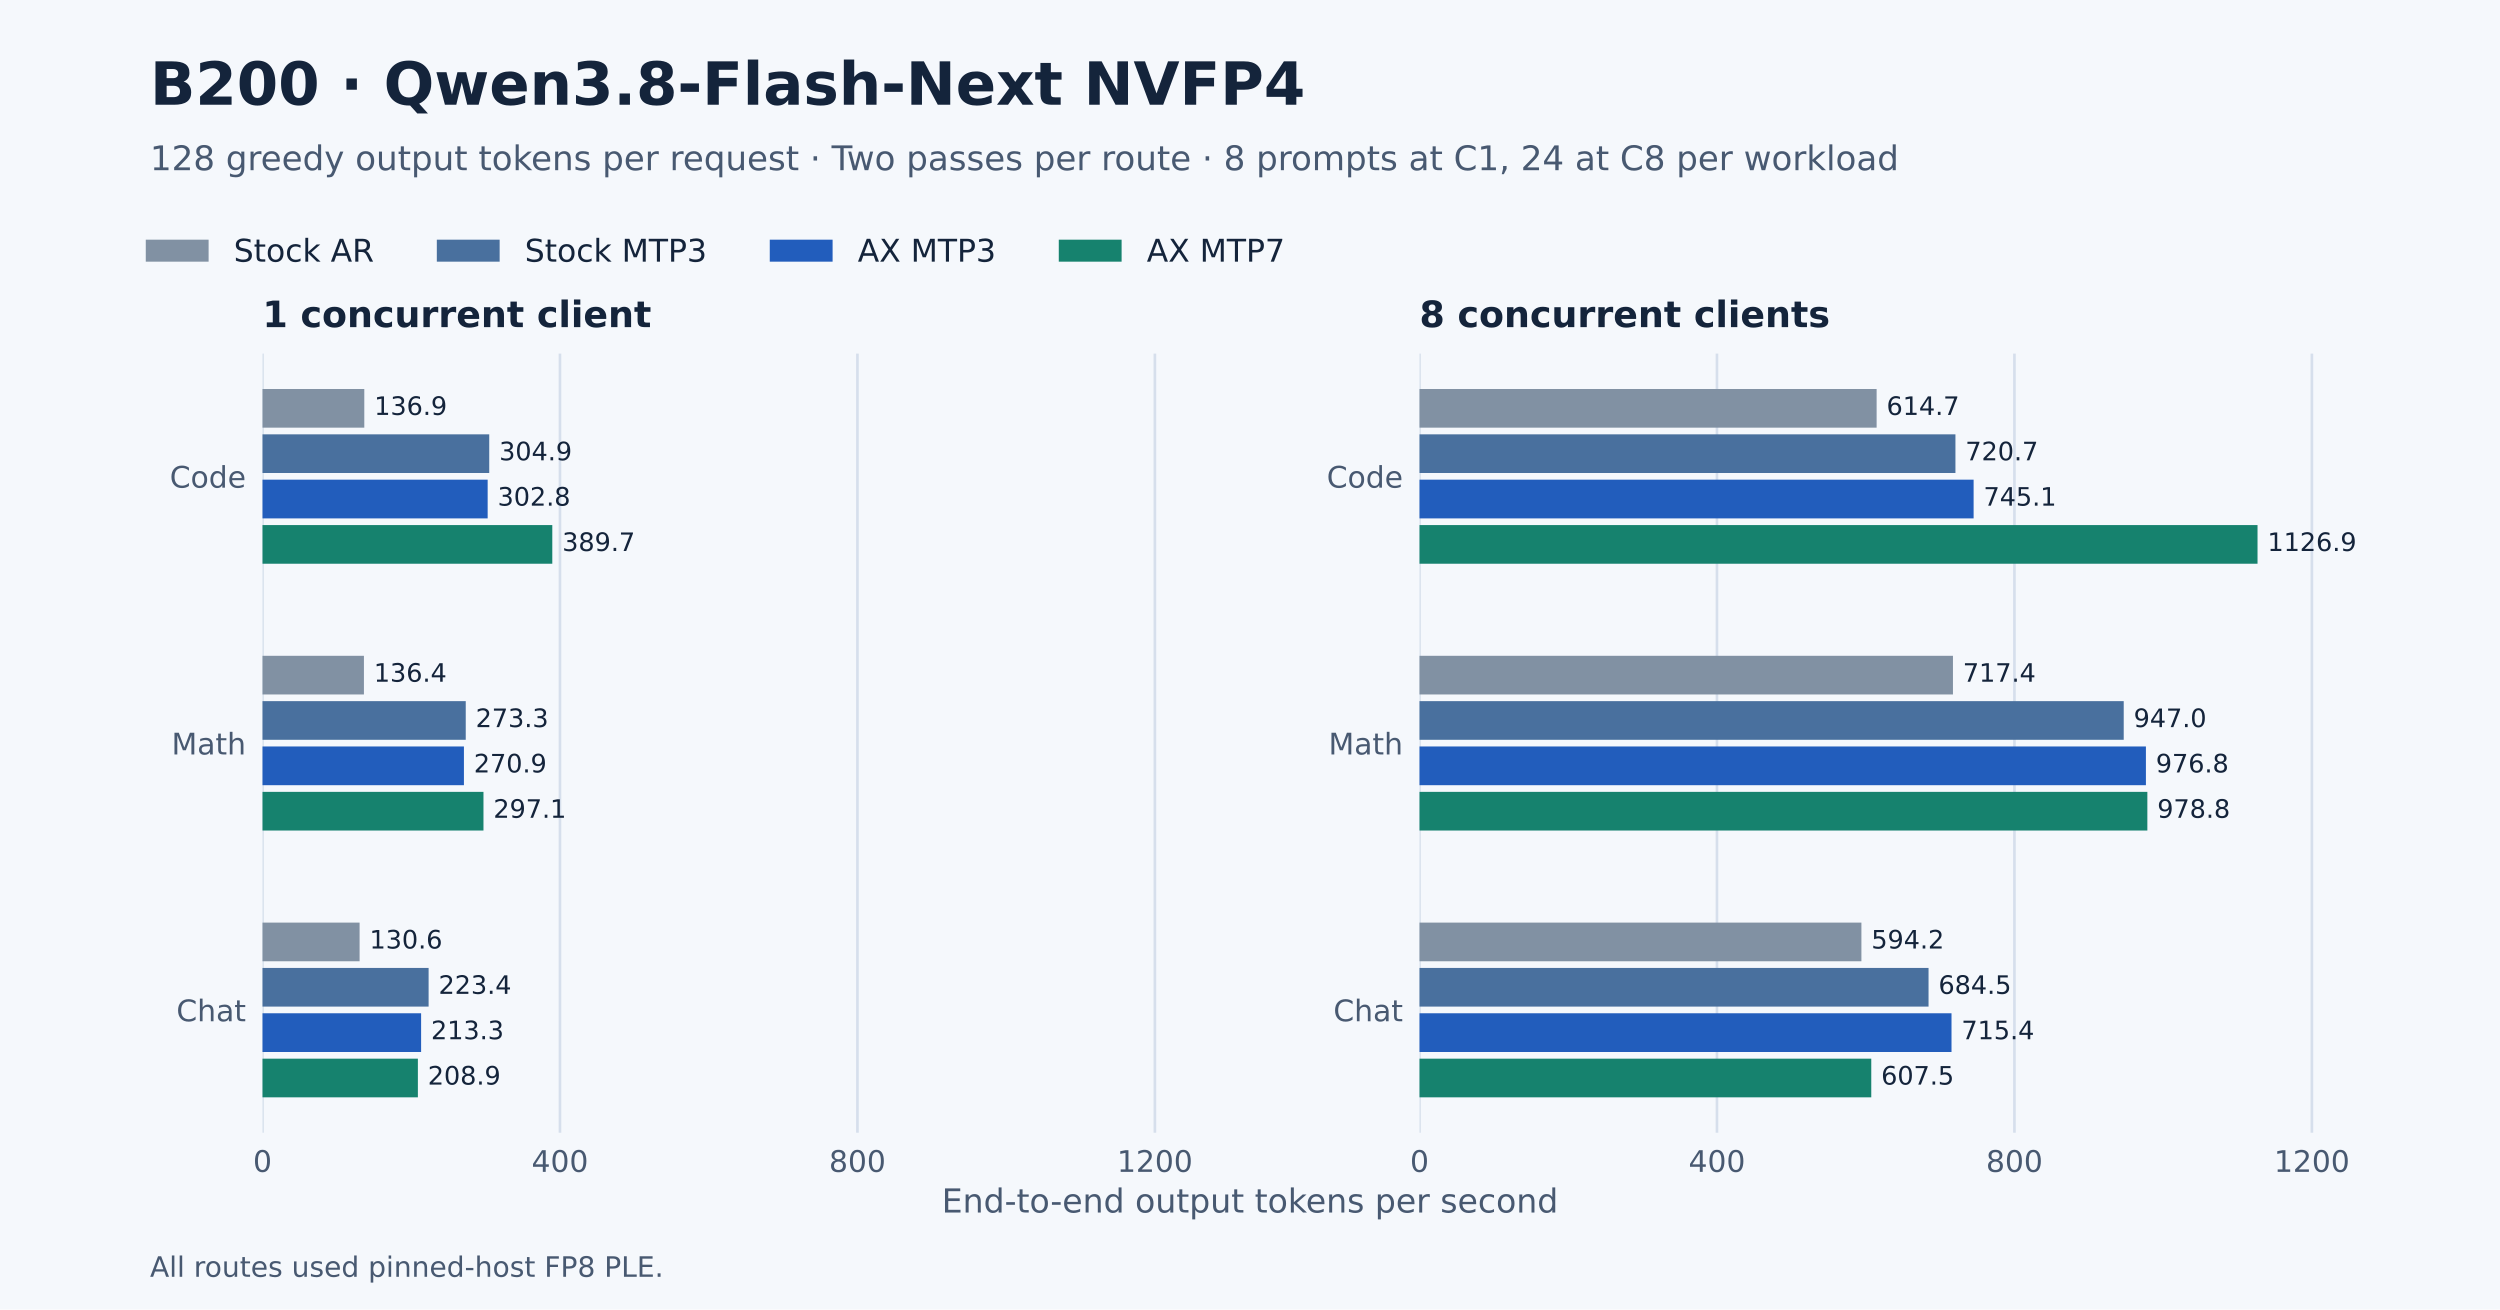
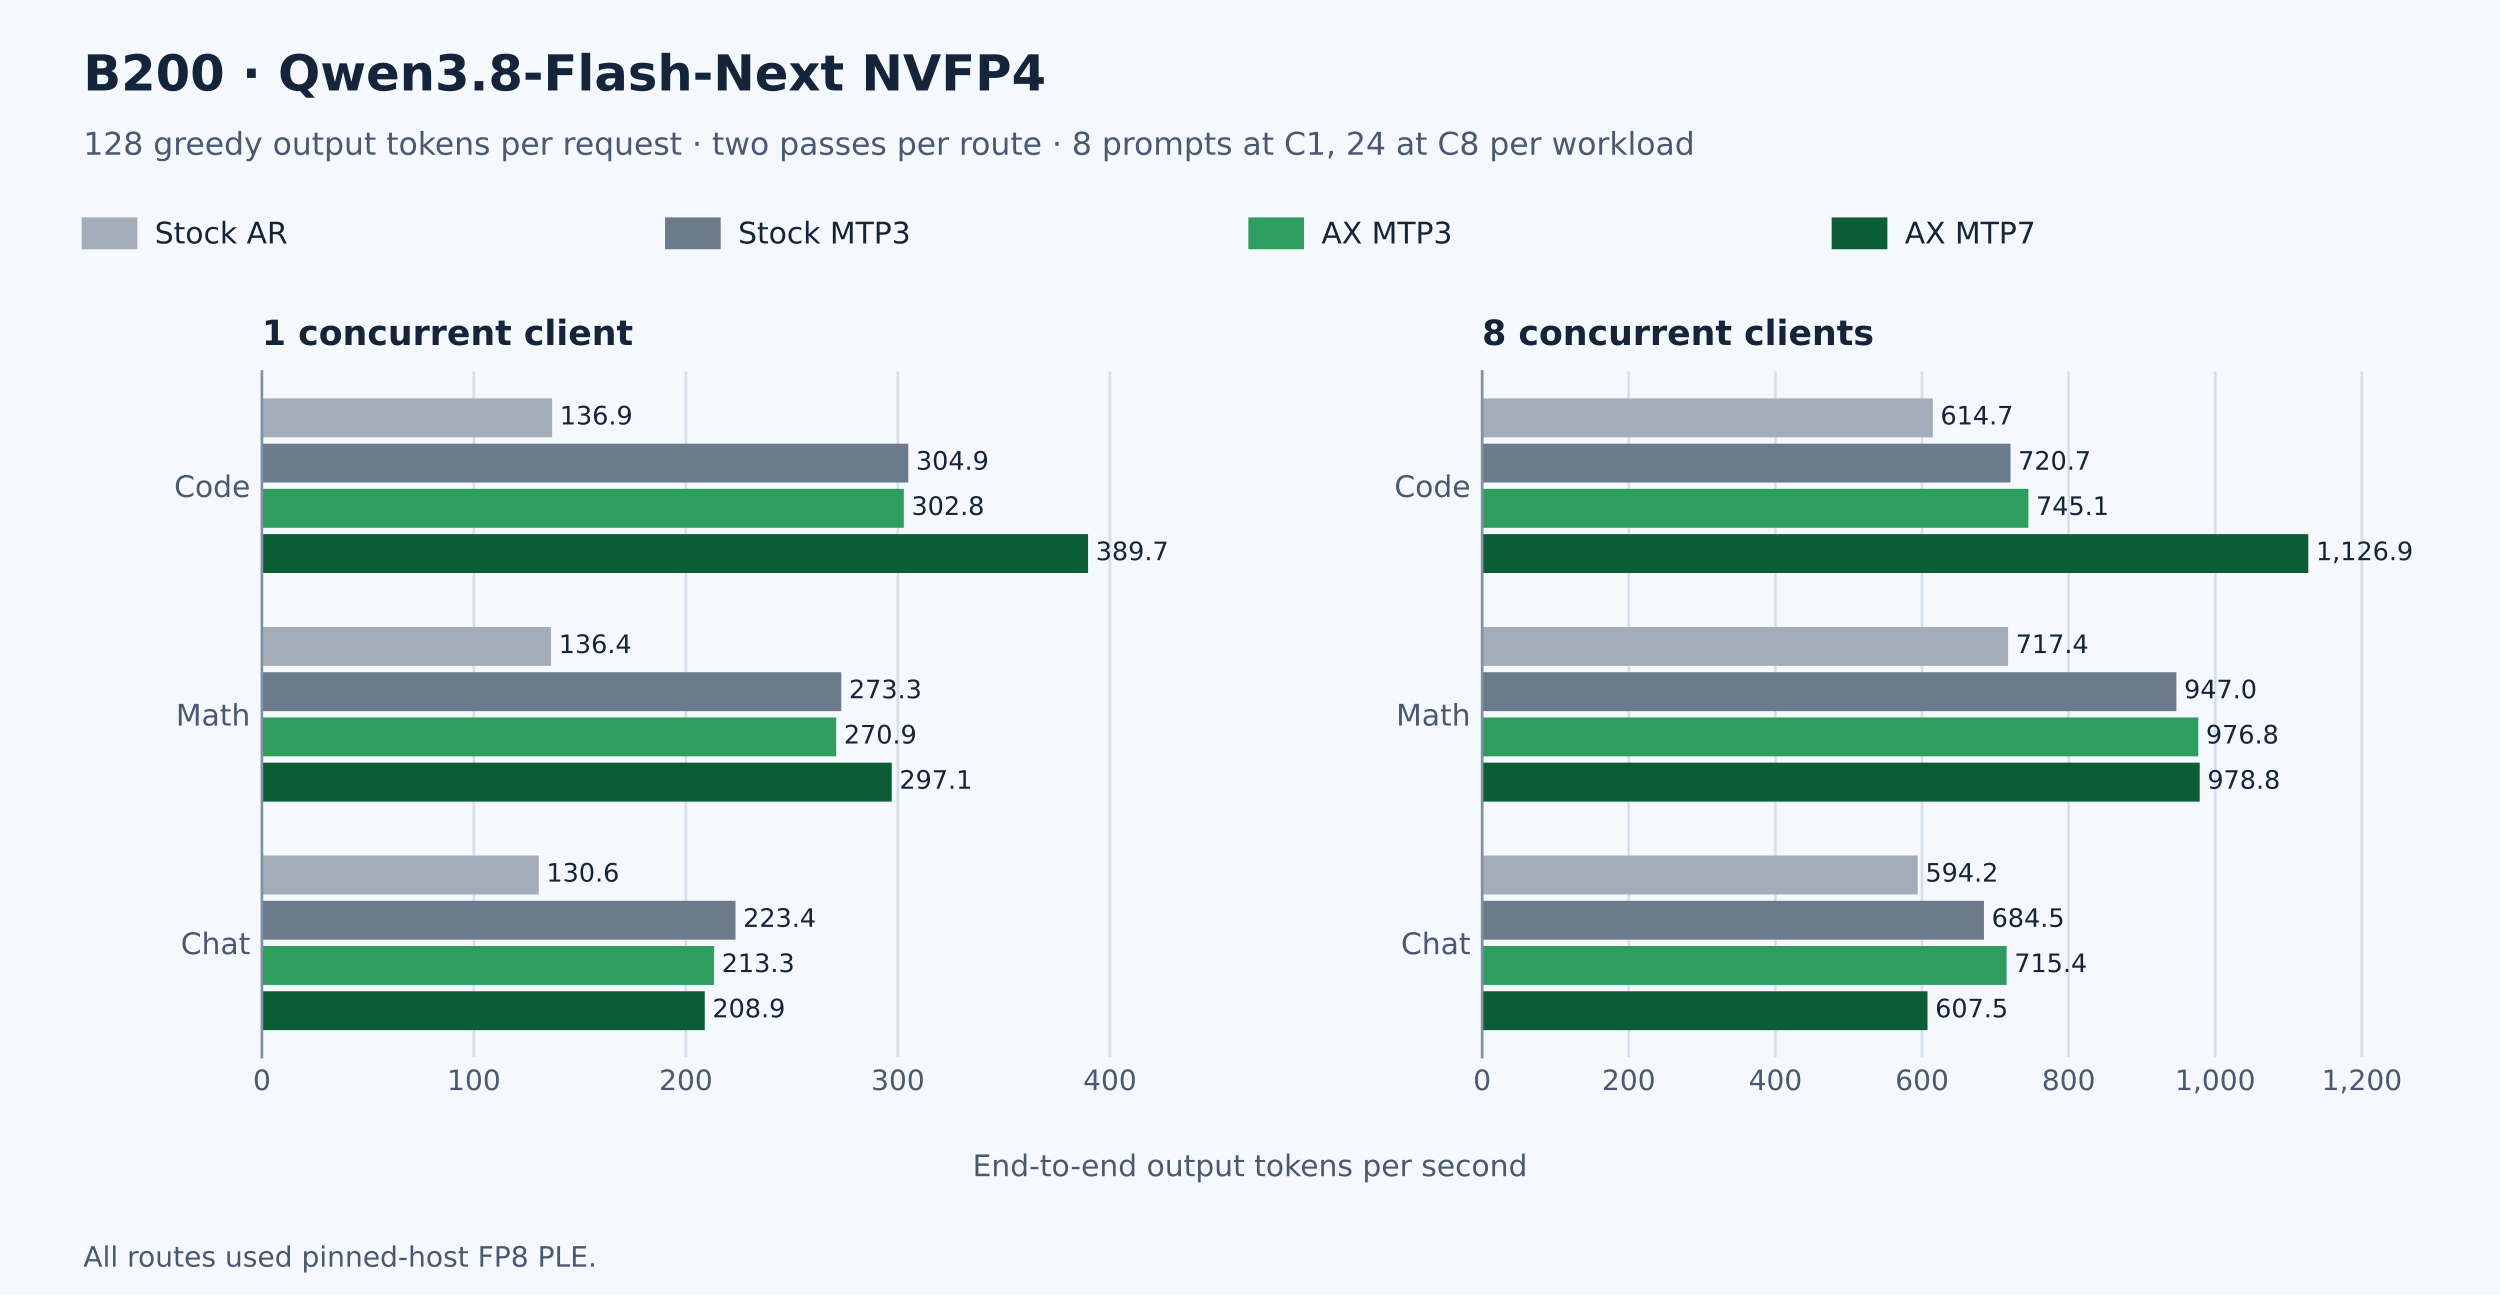
- <svg xmlns="http://www.w3.org/2000/svg" width="756pt" height="396pt" viewBox="0 0 756 396" version="1.1">
+ <svg xmlns="http://www.w3.org/2000/svg" width="756pt" height="391.68pt" viewBox="0 0 756 391.68" version="1.1">
  <defs>
    <style type="text/css">*{stroke-linejoin: round; stroke-linecap: butt}</style>
  </defs>
  <g id="figure_1">
    <g id="patch_1">
-       <path d="M 0 396 L 756 396 L 756 0 L 0 0 z " style="fill: #f5f8fc" />
+       <path d="M 0 391.68  L 756 391.68  L 756 0  L 0 0  z " style="fill: #f5f8fc" />
    </g>
    <g id="axes_1">
      <g id="patch_2">
-         <path d="M 79.38 342.54 L 375.885 342.54 L 375.885 106.92 L 79.38 106.92 z " style="fill: #f5f8fc" />
+         <path d="M 79.2 319.68  L 369 319.68  L 369 112.32  L 79.2 112.32  z " style="fill: #f5f8fc" />
      </g>
      <g id="matplotlib.axis_1">
        <g id="xtick_1">
          <g id="line2d_1">
-             <path d="M 79.38 342.54 L 79.38 106.92 " clip-path="url(#pd6cbfb98ed)" style="fill: none; stroke: #d6dfec; stroke-width: 0.8; stroke-linecap: square" />
+             <path d="M 79.2 319.68  L 79.2 112.32  " clip-path="url(#pade0952672)" style="fill: none; stroke: #d6dfec; stroke-width: 0.8; stroke-linecap: square" />
          </g>
          <g id="line2d_2" />
          <g id="text_1">
-             <text style="font-size: 9px; font-family: 'DejaVu Sans'; text-anchor: middle; fill: #485971" x="79.38" y="354.378" transform="rotate(-0 79.38 354.3779)">0</text>
+             <text style="font-size: 8.5px; font-family: 'DejaVu Sans', 'Helvetica Neue', Helvetica, Arial, sans-serif; text-anchor: middle; fill: #485971" x="79.2" y="329.638" transform="rotate(-0 79.2 329.638)">0</text>
          </g>
        </g>
        <g id="xtick_2">
          <g id="line2d_3">
-             <path d="M 169.333 342.54 L 169.333 106.92 " clip-path="url(#pd6cbfb98ed)" style="fill: none; stroke: #d6dfec; stroke-width: 0.8; stroke-linecap: square" />
+             <path d="M 143.308 319.68  L 143.308 112.32  " clip-path="url(#pade0952672)" style="fill: none; stroke: #d6dfec; stroke-width: 0.8; stroke-linecap: square" />
          </g>
          <g id="line2d_4" />
          <g id="text_2">
-             <text style="font-size: 9px; font-family: 'DejaVu Sans'; text-anchor: middle; fill: #485971" x="169.333" y="354.378" transform="rotate(-0 169.3326 354.3779)">400</text>
+             <text style="font-size: 8.5px; font-family: 'DejaVu Sans', 'Helvetica Neue', Helvetica, Arial, sans-serif; text-anchor: middle; fill: #485971" x="143.308" y="329.638" transform="rotate(-0 143.3077 329.638)">100</text>
          </g>
        </g>
        <g id="xtick_3">
          <g id="line2d_5">
-             <path d="M 259.285 342.54 L 259.285 106.92 " clip-path="url(#pd6cbfb98ed)" style="fill: none; stroke: #d6dfec; stroke-width: 0.8; stroke-linecap: square" />
+             <path d="M 207.415 319.68  L 207.415 112.32  " clip-path="url(#pade0952672)" style="fill: none; stroke: #d6dfec; stroke-width: 0.8; stroke-linecap: square" />
          </g>
          <g id="line2d_6" />
          <g id="text_3">
-             <text style="font-size: 9px; font-family: 'DejaVu Sans'; text-anchor: middle; fill: #485971" x="259.285" y="354.378" transform="rotate(-0 259.2852 354.3779)">800</text>
+             <text style="font-size: 8.5px; font-family: 'DejaVu Sans', 'Helvetica Neue', Helvetica, Arial, sans-serif; text-anchor: middle; fill: #485971" x="207.415" y="329.638" transform="rotate(-0 207.4153 329.638)">200</text>
          </g>
        </g>
        <g id="xtick_4">
          <g id="line2d_7">
-             <path d="M 349.238 342.54 L 349.238 106.92 " clip-path="url(#pd6cbfb98ed)" style="fill: none; stroke: #d6dfec; stroke-width: 0.8; stroke-linecap: square" />
+             <path d="M 271.523 319.68  L 271.523 112.32  " clip-path="url(#pade0952672)" style="fill: none; stroke: #d6dfec; stroke-width: 0.8; stroke-linecap: square" />
          </g>
          <g id="line2d_8" />
          <g id="text_4">
-             <text style="font-size: 9px; font-family: 'DejaVu Sans'; text-anchor: middle; fill: #485971" x="349.238" y="354.378" transform="rotate(-0 349.2377 354.3779)">1200</text>
+             <text style="font-size: 8.5px; font-family: 'DejaVu Sans', 'Helvetica Neue', Helvetica, Arial, sans-serif; text-anchor: middle; fill: #485971" x="271.523" y="329.638" transform="rotate(-0 271.523 329.638)">300</text>
+           </g>
+         </g>
+         <g id="xtick_5">
+           <g id="line2d_9">
+             <path d="M 335.631 319.68  L 335.631 112.32  " clip-path="url(#pade0952672)" style="fill: none; stroke: #d6dfec; stroke-width: 0.8; stroke-linecap: square" />
+           </g>
+           <g id="line2d_10" />
+           <g id="text_5">
+             <text style="font-size: 8.5px; font-family: 'DejaVu Sans', 'Helvetica Neue', Helvetica, Arial, sans-serif; text-anchor: middle; fill: #485971" x="335.631" y="329.638" transform="rotate(-0 335.6307 329.638)">400</text>
          </g>
        </g>
      </g>
      <g id="matplotlib.axis_2">
        <g id="ytick_1">
-           <g id="line2d_9" />
-           <g id="text_5">
-             <text style="font-size: 9px; font-family: 'DejaVu Sans'; text-anchor: end; fill: #485971" x="74.38" y="147.471" transform="rotate(-0 74.38 147.4713)">Code</text>
+           <g id="line2d_11" />
+           <g id="text_6">
+             <text style="font-size: 9px; font-family: 'DejaVu Sans', 'Helvetica Neue', Helvetica, Arial, sans-serif; text-anchor: end; fill: #485971" x="75.7" y="150.299" transform="rotate(-0 75.7 150.2993)">Code</text>
          </g>
        </g>
        <g id="ytick_2">
-           <g id="line2d_10" />
-           <g id="text_6">
-             <text style="font-size: 9px; font-family: 'DejaVu Sans'; text-anchor: end; fill: #485971" x="74.38" y="228.149" transform="rotate(-0 74.38 228.1493)">Math</text>
+           <g id="line2d_12" />
+           <g id="text_7">
+             <text style="font-size: 9px; font-family: 'DejaVu Sans', 'Helvetica Neue', Helvetica, Arial, sans-serif; text-anchor: end; fill: #485971" x="75.7" y="219.419" transform="rotate(-0 75.7 219.4193)">Math</text>
          </g>
        </g>
        <g id="ytick_3">
-           <g id="line2d_11" />
-           <g id="text_7">
-             <text style="font-size: 9px; font-family: 'DejaVu Sans'; text-anchor: end; fill: #485971" x="74.38" y="308.827" transform="rotate(-0 74.38 308.8273)">Chat</text>
+           <g id="line2d_13" />
+           <g id="text_8">
+             <text style="font-size: 9px; font-family: 'DejaVu Sans', 'Helvetica Neue', Helvetica, Arial, sans-serif; text-anchor: end; fill: #485971" x="75.7" y="288.539" transform="rotate(-0 75.7 288.5393)">Chat</text>
          </g>
        </g>
      </g>
      <g id="patch_3">
-         <path d="M 79.38 117.63 L 110.163 117.63 L 110.163 129.328 L 79.38 129.328 z " clip-path="url(#pd6cbfb98ed)" style="fill: #8191a3" />
+         <path d="M 79.2 120.478  L 166.963 120.478  L 166.963 132.242  L 79.2 132.242  z " clip-path="url(#pade0952672)" style="fill: #a3adb9" />
      </g>
      <g id="patch_4">
-         <path d="M 79.38 198.308 L 110.051 198.308 L 110.051 210.006 L 79.38 210.006 z " clip-path="url(#pd6cbfb98ed)" style="fill: #8191a3" />
+         <path d="M 79.2 134.158  L 274.664 134.158  L 274.664 145.922  L 79.2 145.922  z " clip-path="url(#pade0952672)" style="fill: #6b7a8d" />
      </g>
      <g id="patch_5">
-         <path d="M 79.38 278.986 L 108.742 278.986 L 108.742 290.684 L 79.38 290.684 z " clip-path="url(#pd6cbfb98ed)" style="fill: #8191a3" />
+         <path d="M 79.2 147.838  L 273.318 147.838  L 273.318 159.602  L 79.2 159.602  z " clip-path="url(#pade0952672)" style="fill: #2e9e5f" />
      </g>
      <g id="patch_6">
-         <path d="M 79.38 131.345 L 147.946 131.345 L 147.946 143.044 L 79.38 143.044 z " clip-path="url(#pd6cbfb98ed)" style="fill: #49709e" />
+         <path d="M 79.2 161.518  L 329.028 161.518  L 329.028 173.282  L 79.2 173.282  z " clip-path="url(#pade0952672)" style="fill: #0b5d36" />
      </g>
      <g id="patch_7">
-         <path d="M 79.38 212.023 L 140.84 212.023 L 140.84 223.722 L 79.38 223.722 z " clip-path="url(#pd6cbfb98ed)" style="fill: #49709e" />
+         <path d="M 79.2 189.598  L 166.643 189.598  L 166.643 201.362  L 79.2 201.362  z " clip-path="url(#pade0952672)" style="fill: #a3adb9" />
      </g>
      <g id="patch_8">
-         <path d="M 79.38 292.701 L 129.612 292.701 L 129.612 304.399 L 79.38 304.399 z " clip-path="url(#pd6cbfb98ed)" style="fill: #49709e" />
+         <path d="M 79.2 203.278  L 254.406 203.278  L 254.406 215.042  L 79.2 215.042  z " clip-path="url(#pade0952672)" style="fill: #6b7a8d" />
      </g>
      <g id="patch_9">
-         <path d="M 79.38 145.061 L 147.47 145.061 L 147.47 156.759 L 79.38 156.759 z " clip-path="url(#pd6cbfb98ed)" style="fill: #225dbc" />
+         <path d="M 79.2 216.958  L 252.868 216.958  L 252.868 228.722  L 79.2 228.722  z " clip-path="url(#pade0952672)" style="fill: #2e9e5f" />
      </g>
      <g id="patch_10">
-         <path d="M 79.38 225.738 L 140.292 225.738 L 140.292 237.437 L 79.38 237.437 z " clip-path="url(#pd6cbfb98ed)" style="fill: #225dbc" />
+         <path d="M 79.2 230.638  L 269.664 230.638  L 269.664 242.402  L 79.2 242.402  z " clip-path="url(#pade0952672)" style="fill: #0b5d36" />
      </g>
      <g id="patch_11">
-         <path d="M 79.38 306.416 L 127.344 306.416 L 127.344 318.115 L 79.38 318.115 z " clip-path="url(#pd6cbfb98ed)" style="fill: #225dbc" />
+         <path d="M 79.2 258.718  L 162.925 258.718  L 162.925 270.482  L 79.2 270.482  z " clip-path="url(#pade0952672)" style="fill: #a3adb9" />
      </g>
      <g id="patch_12">
-         <path d="M 79.38 158.776 L 167.015 158.776 L 167.015 170.474 L 79.38 170.474 z " clip-path="url(#pd6cbfb98ed)" style="fill: #16826e" />
+         <path d="M 79.2 272.398  L 222.417 272.398  L 222.417 284.162  L 79.2 284.162  z " clip-path="url(#pade0952672)" style="fill: #6b7a8d" />
      </g>
      <g id="patch_13">
-         <path d="M 79.38 239.454 L 146.201 239.454 L 146.201 251.152 L 79.38 251.152 z " clip-path="url(#pd6cbfb98ed)" style="fill: #16826e" />
+         <path d="M 79.2 286.078  L 215.942 286.078  L 215.942 297.842  L 79.2 297.842  z " clip-path="url(#pade0952672)" style="fill: #2e9e5f" />
      </g>
      <g id="patch_14">
-         <path d="M 79.38 320.132 L 126.368 320.132 L 126.368 331.83 L 79.38 331.83 z " clip-path="url(#pd6cbfb98ed)" style="fill: #16826e" />
-       </g>
-       <g id="text_8">
-         <text style="font-size: 7.7px; font-family: 'DejaVu Sans'; text-anchor: start; fill: #14243b" x="113.163" y="125.479" transform="rotate(-0 113.1632 125.4793)">136.9</text>
+         <path d="M 79.2 299.758  L 213.121 299.758  L 213.121 311.522  L 79.2 311.522  z " clip-path="url(#pade0952672)" style="fill: #0b5d36" />
+       </g>
+       <g id="patch_15">
+         <path d="M 79.2 319.68  L 79.2 112.32  " style="fill: none; stroke: #8191a3; stroke-width: 0.8; stroke-linejoin: miter; stroke-linecap: square" />
      </g>
      <g id="text_9">
-         <text style="font-size: 7.7px; font-family: 'DejaVu Sans'; text-anchor: start; fill: #14243b" x="113.051" y="206.157" transform="rotate(-0 113.0508 206.1573)">136.4</text>
+         <text style="font-size: 7.7px; font-family: 'DejaVu Sans', 'Helvetica Neue', Helvetica, Arial, sans-serif; text-anchor: start; fill: #14243b" x="169.282" y="128.36" transform="rotate(-0 169.2818 128.3602)">136.9</text>
      </g>
      <g id="text_10">
-         <text style="font-size: 7.7px; font-family: 'DejaVu Sans'; text-anchor: start; fill: #14243b" x="111.742" y="286.835" transform="rotate(-0 111.7419 286.8353)">130.6</text>
+         <text style="font-size: 7.7px; font-family: 'DejaVu Sans', 'Helvetica Neue', Helvetica, Arial, sans-serif; text-anchor: start; fill: #14243b" x="276.983" y="142.04" transform="rotate(-0 276.9827 142.0402)">304.9</text>
      </g>
      <g id="text_11">
-         <text style="font-size: 7.7px; font-family: 'DejaVu Sans'; text-anchor: start; fill: #14243b" x="150.946" y="139.195" transform="rotate(-0 150.9459 139.1946)">304.9</text>
+         <text style="font-size: 7.7px; font-family: 'DejaVu Sans', 'Helvetica Neue', Helvetica, Arial, sans-serif; text-anchor: start; fill: #14243b" x="275.636" y="155.72" transform="rotate(-0 275.6364 155.7202)">302.8</text>
      </g>
      <g id="text_12">
-         <text style="font-size: 7.7px; font-family: 'DejaVu Sans'; text-anchor: start; fill: #14243b" x="143.84" y="219.873" transform="rotate(-0 143.8402 219.8726)">273.3</text>
+         <text style="font-size: 7.7px; font-family: 'DejaVu Sans', 'Helvetica Neue', Helvetica, Arial, sans-serif; text-anchor: start; fill: #14243b" x="331.346" y="169.4" transform="rotate(-0 331.346 169.4002)">389.7</text>
      </g>
      <g id="text_13">
-         <text style="font-size: 7.7px; font-family: 'DejaVu Sans'; text-anchor: start; fill: #14243b" x="132.612" y="300.551" transform="rotate(-0 132.6121 300.5505)">223.4</text>
+         <text style="font-size: 7.7px; font-family: 'DejaVu Sans', 'Helvetica Neue', Helvetica, Arial, sans-serif; text-anchor: start; fill: #14243b" x="168.961" y="197.48" transform="rotate(-0 168.9613 197.4802)">136.4</text>
      </g>
      <g id="text_14">
-         <text style="font-size: 7.7px; font-family: 'DejaVu Sans'; text-anchor: start; fill: #14243b" x="150.47" y="152.91" transform="rotate(-0 150.4698 152.9099)">302.8</text>
+         <text style="font-size: 7.7px; font-family: 'DejaVu Sans', 'Helvetica Neue', Helvetica, Arial, sans-serif; text-anchor: start; fill: #14243b" x="256.725" y="211.16" transform="rotate(-0 256.7247 211.1602)">273.3</text>
      </g>
      <g id="text_15">
-         <text style="font-size: 7.7px; font-family: 'DejaVu Sans'; text-anchor: start; fill: #14243b" x="143.292" y="233.588" transform="rotate(-0 143.2922 233.5878)">270.9</text>
+         <text style="font-size: 7.7px; font-family: 'DejaVu Sans', 'Helvetica Neue', Helvetica, Arial, sans-serif; text-anchor: start; fill: #14243b" x="255.186" y="224.84" transform="rotate(-0 255.1861 224.8402)">270.9</text>
      </g>
      <g id="text_16">
-         <text style="font-size: 7.7px; font-family: 'DejaVu Sans'; text-anchor: start; fill: #14243b" x="130.344" y="314.266" transform="rotate(-0 130.3437 314.2658)">213.3</text>
+         <text style="font-size: 7.7px; font-family: 'DejaVu Sans', 'Helvetica Neue', Helvetica, Arial, sans-serif; text-anchor: start; fill: #14243b" x="271.982" y="238.52" transform="rotate(-0 271.9823 238.5202)">297.1</text>
      </g>
      <g id="text_17">
-         <text style="font-size: 7.7px; font-family: 'DejaVu Sans'; text-anchor: start; fill: #14243b" x="170.015" y="166.625" transform="rotate(-0 170.0154 166.6251)">389.7</text>
+         <text style="font-size: 7.7px; font-family: 'DejaVu Sans', 'Helvetica Neue', Helvetica, Arial, sans-serif; text-anchor: start; fill: #14243b" x="165.243" y="266.6" transform="rotate(-0 165.243 266.6002)">130.6</text>
      </g>
      <g id="text_18">
-         <text style="font-size: 7.7px; font-family: 'DejaVu Sans'; text-anchor: start; fill: #14243b" x="149.201" y="247.303" transform="rotate(-0 149.2008 247.3031)">297.1</text>
+         <text style="font-size: 7.7px; font-family: 'DejaVu Sans', 'Helvetica Neue', Helvetica, Arial, sans-serif; text-anchor: start; fill: #14243b" x="224.735" y="280.28" transform="rotate(-0 224.7349 280.2802)">223.4</text>
      </g>
      <g id="text_19">
-         <text style="font-size: 7.7px; font-family: 'DejaVu Sans'; text-anchor: start; fill: #14243b" x="129.368" y="327.981" transform="rotate(-0 129.3679 327.981)">208.9</text>
+         <text style="font-size: 7.7px; font-family: 'DejaVu Sans', 'Helvetica Neue', Helvetica, Arial, sans-serif; text-anchor: start; fill: #14243b" x="218.26" y="293.96" transform="rotate(-0 218.2601 293.9602)">213.3</text>
      </g>
      <g id="text_20">
-         <text style="font-weight: 700; font-size: 11px; font-family: 'DejaVu Sans'; text-anchor: start; fill: #14243b" x="79.38" y="98.92" transform="rotate(-0 79.38 98.92)">1 concurrent client</text>
+         <text style="font-size: 7.7px; font-family: 'DejaVu Sans', 'Helvetica Neue', Helvetica, Arial, sans-serif; text-anchor: start; fill: #14243b" x="215.439" y="307.64" transform="rotate(-0 215.4393 307.6402)">208.9</text>
+       </g>
+       <g id="text_21">
+         <text style="font-weight: 700; font-size: 10.5px; font-family: 'DejaVu Sans', 'Helvetica Neue', Helvetica, Arial, sans-serif; text-anchor: start; fill: #14243b" x="79.2" y="104.32" transform="rotate(-0 79.2 104.32)">1 concurrent client</text>
      </g>
    </g>
    <g id="axes_2">
-       <g id="patch_15">
-         <path d="M 429.255 342.54 L 725.76 342.54 L 725.76 106.92 L 429.255 106.92 z " style="fill: #f5f8fc" />
+       <g id="patch_16">
+         <path d="M 448.2 319.68  L 738 319.68  L 738 112.32  L 448.2 112.32  z " style="fill: #f5f8fc" />
      </g>
      <g id="matplotlib.axis_3">
-         <g id="xtick_5">
-           <g id="line2d_12">
-             <path d="M 429.255 342.54 L 429.255 106.92 " clip-path="url(#pb1dc910cfb)" style="fill: none; stroke: #d6dfec; stroke-width: 0.8; stroke-linecap: square" />
-           </g>
-           <g id="line2d_13" />
-           <g id="text_21">
-             <text style="font-size: 9px; font-family: 'DejaVu Sans'; text-anchor: middle; fill: #485971" x="429.255" y="354.378" transform="rotate(-0 429.2554 354.3779)">0</text>
-           </g>
-         </g>
        <g id="xtick_6">
          <g id="line2d_14">
-             <path d="M 519.208 342.54 L 519.208 106.92 " clip-path="url(#pb1dc910cfb)" style="fill: none; stroke: #d6dfec; stroke-width: 0.8; stroke-linecap: square" />
+             <path d="M 448.2 319.68  L 448.2 112.32  " clip-path="url(#pde6394ee99)" style="fill: none; stroke: #d6dfec; stroke-width: 0.8; stroke-linecap: square" />
          </g>
          <g id="line2d_15" />
          <g id="text_22">
-             <text style="font-size: 9px; font-family: 'DejaVu Sans'; text-anchor: middle; fill: #485971" x="519.208" y="354.378" transform="rotate(-0 519.208 354.3779)">400</text>
+             <text style="font-size: 8.5px; font-family: 'DejaVu Sans', 'Helvetica Neue', Helvetica, Arial, sans-serif; text-anchor: middle; fill: #485971" x="448.2" y="329.638" transform="rotate(-0 448.2 329.638)">0</text>
          </g>
        </g>
        <g id="xtick_7">
          <g id="line2d_16">
-             <path d="M 609.161 342.54 L 609.161 106.92 " clip-path="url(#pb1dc910cfb)" style="fill: none; stroke: #d6dfec; stroke-width: 0.8; stroke-linecap: square" />
+             <path d="M 492.539 319.68  L 492.539 112.32  " clip-path="url(#pde6394ee99)" style="fill: none; stroke: #d6dfec; stroke-width: 0.8; stroke-linecap: square" />
          </g>
          <g id="line2d_17" />
          <g id="text_23">
-             <text style="font-size: 9px; font-family: 'DejaVu Sans'; text-anchor: middle; fill: #485971" x="609.161" y="354.378" transform="rotate(-0 609.1606 354.3779)">800</text>
+             <text style="font-size: 8.5px; font-family: 'DejaVu Sans', 'Helvetica Neue', Helvetica, Arial, sans-serif; text-anchor: middle; fill: #485971" x="492.539" y="329.638" transform="rotate(-0 492.5389 329.638)">200</text>
          </g>
        </g>
        <g id="xtick_8">
          <g id="line2d_18">
-             <path d="M 699.113 342.54 L 699.113 106.92 " clip-path="url(#pb1dc910cfb)" style="fill: none; stroke: #d6dfec; stroke-width: 0.8; stroke-linecap: square" />
+             <path d="M 536.878 319.68  L 536.878 112.32  " clip-path="url(#pde6394ee99)" style="fill: none; stroke: #d6dfec; stroke-width: 0.8; stroke-linecap: square" />
          </g>
          <g id="line2d_19" />
          <g id="text_24">
-             <text style="font-size: 9px; font-family: 'DejaVu Sans'; text-anchor: middle; fill: #485971" x="699.113" y="354.378" transform="rotate(-0 699.1131 354.3779)">1200</text>
+             <text style="font-size: 8.5px; font-family: 'DejaVu Sans', 'Helvetica Neue', Helvetica, Arial, sans-serif; text-anchor: middle; fill: #485971" x="536.878" y="329.638" transform="rotate(-0 536.8778 329.638)">400</text>
+           </g>
+         </g>
+         <g id="xtick_9">
+           <g id="line2d_20">
+             <path d="M 581.217 319.68  L 581.217 112.32  " clip-path="url(#pde6394ee99)" style="fill: none; stroke: #d6dfec; stroke-width: 0.8; stroke-linecap: square" />
+           </g>
+           <g id="line2d_21" />
+           <g id="text_25">
+             <text style="font-size: 8.5px; font-family: 'DejaVu Sans', 'Helvetica Neue', Helvetica, Arial, sans-serif; text-anchor: middle; fill: #485971" x="581.217" y="329.638" transform="rotate(-0 581.2167 329.638)">600</text>
+           </g>
+         </g>
+         <g id="xtick_10">
+           <g id="line2d_22">
+             <path d="M 625.556 319.68  L 625.556 112.32  " clip-path="url(#pde6394ee99)" style="fill: none; stroke: #d6dfec; stroke-width: 0.8; stroke-linecap: square" />
+           </g>
+           <g id="line2d_23" />
+           <g id="text_26">
+             <text style="font-size: 8.5px; font-family: 'DejaVu Sans', 'Helvetica Neue', Helvetica, Arial, sans-serif; text-anchor: middle; fill: #485971" x="625.556" y="329.638" transform="rotate(-0 625.5556 329.638)">800</text>
+           </g>
+         </g>
+         <g id="xtick_11">
+           <g id="line2d_24">
+             <path d="M 669.895 319.68  L 669.895 112.32  " clip-path="url(#pde6394ee99)" style="fill: none; stroke: #d6dfec; stroke-width: 0.8; stroke-linecap: square" />
+           </g>
+           <g id="line2d_25" />
+           <g id="text_27">
+             <text style="font-size: 8.5px; font-family: 'DejaVu Sans', 'Helvetica Neue', Helvetica, Arial, sans-serif; text-anchor: middle; fill: #485971" x="669.895" y="329.638" transform="rotate(-0 669.8945 329.638)">1,000</text>
+           </g>
+         </g>
+         <g id="xtick_12">
+           <g id="line2d_26">
+             <path d="M 714.233 319.68  L 714.233 112.32  " clip-path="url(#pde6394ee99)" style="fill: none; stroke: #d6dfec; stroke-width: 0.8; stroke-linecap: square" />
+           </g>
+           <g id="line2d_27" />
+           <g id="text_28">
+             <text style="font-size: 8.5px; font-family: 'DejaVu Sans', 'Helvetica Neue', Helvetica, Arial, sans-serif; text-anchor: middle; fill: #485971" x="714.233" y="329.638" transform="rotate(-0 714.2335 329.638)">1,200</text>
          </g>
        </g>
      </g>
      <g id="matplotlib.axis_4">
        <g id="ytick_4">
-           <g id="line2d_20" />
-           <g id="text_25">
-             <text style="font-size: 9px; font-family: 'DejaVu Sans'; text-anchor: end; fill: #485971" x="424.255" y="147.471" transform="rotate(-0 424.2554 147.4713)">Code</text>
+           <g id="line2d_28" />
+           <g id="text_29">
+             <text style="font-size: 9px; font-family: 'DejaVu Sans', 'Helvetica Neue', Helvetica, Arial, sans-serif; text-anchor: end; fill: #485971" x="444.7" y="150.299" transform="rotate(-0 444.7 150.2993)">Code</text>
          </g>
        </g>
        <g id="ytick_5">
-           <g id="line2d_21" />
-           <g id="text_26">
-             <text style="font-size: 9px; font-family: 'DejaVu Sans'; text-anchor: end; fill: #485971" x="424.255" y="228.149" transform="rotate(-0 424.2554 228.1493)">Math</text>
+           <g id="line2d_29" />
+           <g id="text_30">
+             <text style="font-size: 9px; font-family: 'DejaVu Sans', 'Helvetica Neue', Helvetica, Arial, sans-serif; text-anchor: end; fill: #485971" x="444.7" y="219.419" transform="rotate(-0 444.7 219.4193)">Math</text>
          </g>
        </g>
        <g id="ytick_6">
-           <g id="line2d_22" />
-           <g id="text_27">
-             <text style="font-size: 9px; font-family: 'DejaVu Sans'; text-anchor: end; fill: #485971" x="424.255" y="308.827" transform="rotate(-0 424.2554 308.8273)">Chat</text>
-           </g>
-         </g>
-       </g>
-       <g id="patch_16">
-         <path d="M 429.255 117.63 L 567.491 117.63 L 567.491 129.328 L 429.255 129.328 z " clip-path="url(#pb1dc910cfb)" style="fill: #8191a3" />
+           <g id="line2d_30" />
+           <g id="text_31">
+             <text style="font-size: 9px; font-family: 'DejaVu Sans', 'Helvetica Neue', Helvetica, Arial, sans-serif; text-anchor: end; fill: #485971" x="444.7" y="288.539" transform="rotate(-0 444.7 288.5393)">Chat</text>
+           </g>
+         </g>
      </g>
      <g id="patch_17">
-         <path d="M 429.255 198.308 L 590.574 198.308 L 590.574 210.006 L 429.255 210.006 z " clip-path="url(#pb1dc910cfb)" style="fill: #8191a3" />
+         <path d="M 448.2 120.478  L 584.476 120.478  L 584.476 132.242  L 448.2 132.242  z " clip-path="url(#pde6394ee99)" style="fill: #a3adb9" />
      </g>
      <g id="patch_18">
-         <path d="M 429.255 278.986 L 562.89 278.986 L 562.89 290.684 L 429.255 290.684 z " clip-path="url(#pb1dc910cfb)" style="fill: #8191a3" />
+         <path d="M 448.2 134.158  L 607.975 134.158  L 607.975 145.922  L 448.2 145.922  z " clip-path="url(#pde6394ee99)" style="fill: #6b7a8d" />
      </g>
      <g id="patch_19">
-         <path d="M 429.255 131.345 L 591.324 131.345 L 591.324 143.044 L 429.255 143.044 z " clip-path="url(#pb1dc910cfb)" style="fill: #49709e" />
+         <path d="M 448.2 147.838  L 613.385 147.838  L 613.385 159.602  L 448.2 159.602  z " clip-path="url(#pde6394ee99)" style="fill: #2e9e5f" />
      </g>
      <g id="patch_20">
-         <path d="M 429.255 212.023 L 642.213 212.023 L 642.213 223.722 L 429.255 223.722 z " clip-path="url(#pb1dc910cfb)" style="fill: #49709e" />
+         <path d="M 448.2 161.518  L 698.028 161.518  L 698.028 173.282  L 448.2 173.282  z " clip-path="url(#pde6394ee99)" style="fill: #0b5d36" />
      </g>
      <g id="patch_21">
-         <path d="M 429.255 292.701 L 583.193 292.701 L 583.193 304.399 L 429.255 304.399 z " clip-path="url(#pb1dc910cfb)" style="fill: #49709e" />
+         <path d="M 448.2 189.598  L 607.244 189.598  L 607.244 201.362  L 448.2 201.362  z " clip-path="url(#pde6394ee99)" style="fill: #a3adb9" />
      </g>
      <g id="patch_22">
-         <path d="M 429.255 145.061 L 596.821 145.061 L 596.821 156.759 L 429.255 156.759 z " clip-path="url(#pb1dc910cfb)" style="fill: #225dbc" />
+         <path d="M 448.2 203.278  L 658.145 203.278  L 658.145 215.042  L 448.2 215.042  z " clip-path="url(#pde6394ee99)" style="fill: #6b7a8d" />
      </g>
      <g id="patch_23">
-         <path d="M 429.255 225.738 L 648.925 225.738 L 648.925 237.437 L 429.255 237.437 z " clip-path="url(#pb1dc910cfb)" style="fill: #225dbc" />
+         <path d="M 448.2 216.958  L 664.751 216.958  L 664.751 228.722  L 448.2 228.722  z " clip-path="url(#pde6394ee99)" style="fill: #2e9e5f" />
      </g>
      <g id="patch_24">
-         <path d="M 429.255 306.416 L 590.138 306.416 L 590.138 318.115 L 429.255 318.115 z " clip-path="url(#pb1dc910cfb)" style="fill: #225dbc" />
+         <path d="M 448.2 230.638  L 665.195 230.638  L 665.195 242.402  L 448.2 242.402  z " clip-path="url(#pde6394ee99)" style="fill: #0b5d36" />
      </g>
      <g id="patch_25">
-         <path d="M 429.255 158.776 L 682.678 158.776 L 682.678 170.474 L 429.255 170.474 z " clip-path="url(#pb1dc910cfb)" style="fill: #16826e" />
+         <path d="M 448.2 258.718  L 579.931 258.718  L 579.931 270.482  L 448.2 270.482  z " clip-path="url(#pde6394ee99)" style="fill: #a3adb9" />
      </g>
      <g id="patch_26">
-         <path d="M 429.255 239.454 L 649.36 239.454 L 649.36 251.152 L 429.255 251.152 z " clip-path="url(#pb1dc910cfb)" style="fill: #16826e" />
+         <path d="M 448.2 272.398  L 599.95 272.398  L 599.95 284.162  L 448.2 284.162  z " clip-path="url(#pde6394ee99)" style="fill: #6b7a8d" />
      </g>
      <g id="patch_27">
-         <path d="M 429.255 320.132 L 565.872 320.132 L 565.872 331.83 L 429.255 331.83 z " clip-path="url(#pb1dc910cfb)" style="fill: #16826e" />
-       </g>
-       <g id="text_28">
-         <text style="font-size: 7.7px; font-family: 'DejaVu Sans'; text-anchor: start; fill: #14243b" x="570.491" y="125.479" transform="rotate(-0 570.4908 125.4793)">614.7</text>
-       </g>
-       <g id="text_29">
-         <text style="font-size: 7.7px; font-family: 'DejaVu Sans'; text-anchor: start; fill: #14243b" x="593.574" y="206.157" transform="rotate(-0 593.5744 206.1573)">717.4</text>
-       </g>
-       <g id="text_30">
-         <text style="font-size: 7.7px; font-family: 'DejaVu Sans'; text-anchor: start; fill: #14243b" x="565.89" y="286.835" transform="rotate(-0 565.8903 286.8353)">594.2</text>
-       </g>
-       <g id="text_31">
-         <text style="font-size: 7.7px; font-family: 'DejaVu Sans'; text-anchor: start; fill: #14243b" x="594.324" y="139.195" transform="rotate(-0 594.3243 139.1946)">720.7</text>
+         <path d="M 448.2 286.078  L 606.8 286.078  L 606.8 297.842  L 448.2 297.842  z " clip-path="url(#pde6394ee99)" style="fill: #2e9e5f" />
+       </g>
+       <g id="patch_28">
+         <path d="M 448.2 299.758  L 582.879 299.758  L 582.879 311.522  L 448.2 311.522  z " clip-path="url(#pde6394ee99)" style="fill: #0b5d36" />
+       </g>
+       <g id="patch_29">
+         <path d="M 448.2 319.68  L 448.2 112.32  " style="fill: none; stroke: #8191a3; stroke-width: 0.8; stroke-linejoin: miter; stroke-linecap: square" />
      </g>
      <g id="text_32">
-         <text style="font-size: 7.7px; font-family: 'DejaVu Sans'; text-anchor: start; fill: #14243b" x="645.213" y="219.873" transform="rotate(-0 645.2127 219.8726)">947.0</text>
+         <text style="font-size: 7.7px; font-family: 'DejaVu Sans', 'Helvetica Neue', Helvetica, Arial, sans-serif; text-anchor: start; fill: #14243b" x="586.794" y="128.36" transform="rotate(-0 586.794 128.3602)">614.7</text>
      </g>
      <g id="text_33">
-         <text style="font-size: 7.7px; font-family: 'DejaVu Sans'; text-anchor: start; fill: #14243b" x="586.193" y="300.551" transform="rotate(-0 586.1934 300.5505)">684.5</text>
+         <text style="font-size: 7.7px; font-family: 'DejaVu Sans', 'Helvetica Neue', Helvetica, Arial, sans-serif; text-anchor: start; fill: #14243b" x="610.294" y="142.04" transform="rotate(-0 610.2937 142.0402)">720.7</text>
      </g>
      <g id="text_34">
-         <text style="font-size: 7.7px; font-family: 'DejaVu Sans'; text-anchor: start; fill: #14243b" x="599.821" y="152.91" transform="rotate(-0 599.821 152.9099)">745.1</text>
+         <text style="font-size: 7.7px; font-family: 'DejaVu Sans', 'Helvetica Neue', Helvetica, Arial, sans-serif; text-anchor: start; fill: #14243b" x="615.703" y="155.72" transform="rotate(-0 615.703 155.7202)">745.1</text>
      </g>
      <g id="text_35">
-         <text style="font-size: 7.7px; font-family: 'DejaVu Sans'; text-anchor: start; fill: #14243b" x="651.925" y="233.588" transform="rotate(-0 651.9253 233.5878)">976.8</text>
+         <text style="font-size: 7.7px; font-family: 'DejaVu Sans', 'Helvetica Neue', Helvetica, Arial, sans-serif; text-anchor: start; fill: #14243b" x="700.346" y="169.4" transform="rotate(-0 700.346 169.4002)">1,126.9</text>
      </g>
      <g id="text_36">
-         <text style="font-size: 7.7px; font-family: 'DejaVu Sans'; text-anchor: start; fill: #14243b" x="593.138" y="314.266" transform="rotate(-0 593.1384 314.2658)">715.4</text>
+         <text style="font-size: 7.7px; font-family: 'DejaVu Sans', 'Helvetica Neue', Helvetica, Arial, sans-serif; text-anchor: start; fill: #14243b" x="609.562" y="197.48" transform="rotate(-0 609.5621 197.4802)">717.4</text>
      </g>
      <g id="text_37">
-         <text style="font-size: 7.7px; font-family: 'DejaVu Sans'; text-anchor: start; fill: #14243b" x="685.678" y="166.625" transform="rotate(-0 685.6781 166.6251)">1126.9</text>
+         <text style="font-size: 7.7px; font-family: 'DejaVu Sans', 'Helvetica Neue', Helvetica, Arial, sans-serif; text-anchor: start; fill: #14243b" x="660.463" y="211.16" transform="rotate(-0 660.4631 211.1602)">947.0</text>
      </g>
      <g id="text_38">
-         <text style="font-size: 7.7px; font-family: 'DejaVu Sans'; text-anchor: start; fill: #14243b" x="652.36" y="247.303" transform="rotate(-0 652.3602 247.3031)">978.8</text>
+         <text style="font-size: 7.7px; font-family: 'DejaVu Sans', 'Helvetica Neue', Helvetica, Arial, sans-serif; text-anchor: start; fill: #14243b" x="667.07" y="224.84" transform="rotate(-0 667.0696 224.8402)">976.8</text>
      </g>
      <g id="text_39">
-         <text style="font-size: 7.7px; font-family: 'DejaVu Sans'; text-anchor: start; fill: #14243b" x="568.872" y="327.981" transform="rotate(-0 568.872 327.981)">607.5</text>
+         <text style="font-size: 7.7px; font-family: 'DejaVu Sans', 'Helvetica Neue', Helvetica, Arial, sans-serif; text-anchor: start; fill: #14243b" x="667.513" y="238.52" transform="rotate(-0 667.513 238.5202)">978.8</text>
      </g>
      <g id="text_40">
-         <text style="font-weight: 700; font-size: 11px; font-family: 'DejaVu Sans'; text-anchor: start; fill: #14243b" x="429.255" y="98.92" transform="rotate(-0 429.2554 98.92)">8 concurrent clients</text>
-       </g>
-     </g>
-     <g id="text_41">
-       <text style="font-weight: 700; font-size: 18px; font-family: 'DejaVu Sans'; text-anchor: start; fill: #14243b" x="45.36" y="31.68" transform="rotate(-0 45.36 31.68)">B200 · Qwen3.8-Flash-Next NVFP4</text>
-     </g>
-     <g id="text_42">
-       <text style="font-size: 10.3px; font-family: 'DejaVu Sans'; text-anchor: start; fill: #485971" x="45.36" y="51.48" transform="rotate(-0 45.36 51.48)">128 greedy output tokens per request · Two passes per route · 8 prompts at C1, 24 at C8 per workload</text>
-     </g>
-     <g id="text_43">
-       <text style="font-size: 10px; font-family: 'DejaVu Sans'; text-anchor: middle; fill: #485971" x="378" y="366.67" transform="rotate(-0 378 366.6697)">End-to-end output tokens per second</text>
-     </g>
-     <g id="text_44">
-       <text style="font-size: 8.5px; font-family: 'DejaVu Sans'; text-anchor: start; fill: #485971" x="45.36" y="386.1" transform="rotate(-0 45.36 386.1)">All routes used pinned-host FP8 PLE.</text>
-     </g>
-     <g id="legend_1">
-       <g id="patch_28">
-         <path d="M 44.082 79.129 L 63.082 79.129 L 63.082 72.479 L 44.082 72.479 z " style="fill: #8191a3" />
-       </g>
-       <g id="text_45">
-         <text style="font-size: 9.5px; font-family: 'DejaVu Sans'; text-anchor: start; fill: #14243b" x="70.682" y="79.129" transform="rotate(-0 70.682 79.12852)">Stock AR</text>
-       </g>
-       <g id="patch_29">
-         <path d="M 132.094 79.129 L 151.094 79.129 L 151.094 72.479 L 132.094 72.479 z " style="fill: #49709e" />
-       </g>
-       <g id="text_46">
-         <text style="font-size: 9.5px; font-family: 'DejaVu Sans'; text-anchor: start; fill: #14243b" x="158.694" y="79.129" transform="rotate(-0 158.6936 79.12852)">Stock MTP3</text>
-       </g>
-       <g id="patch_30">
-         <path d="M 232.777 79.129 L 251.777 79.129 L 251.777 72.479 L 232.777 72.479 z " style="fill: #225dbc" />
-       </g>
-       <g id="text_47">
-         <text style="font-size: 9.5px; font-family: 'DejaVu Sans'; text-anchor: start; fill: #14243b" x="259.377" y="79.129" transform="rotate(-0 259.3772 79.12852)">AX MTP3</text>
-       </g>
-       <g id="patch_31">
-         <path d="M 320.174 79.129 L 339.174 79.129 L 339.174 72.479 L 320.174 72.479 z " style="fill: #16826e" />
-       </g>
-       <g id="text_48">
-         <text style="font-size: 9.5px; font-family: 'DejaVu Sans'; text-anchor: start; fill: #14243b" x="346.774" y="79.129" transform="rotate(-0 346.7743 79.12852)">AX MTP7</text>
-       </g>
+         <text style="font-size: 7.7px; font-family: 'DejaVu Sans', 'Helvetica Neue', Helvetica, Arial, sans-serif; text-anchor: start; fill: #14243b" x="582.249" y="266.6" transform="rotate(-0 582.2493 266.6002)">594.2</text>
+       </g>
+       <g id="text_41">
+         <text style="font-size: 7.7px; font-family: 'DejaVu Sans', 'Helvetica Neue', Helvetica, Arial, sans-serif; text-anchor: start; fill: #14243b" x="602.268" y="280.28" transform="rotate(-0 602.2683 280.2802)">684.5</text>
+       </g>
+       <g id="text_42">
+         <text style="font-size: 7.7px; font-family: 'DejaVu Sans', 'Helvetica Neue', Helvetica, Arial, sans-serif; text-anchor: start; fill: #14243b" x="609.119" y="293.96" transform="rotate(-0 609.1187 293.9602)">715.4</text>
+       </g>
+       <g id="text_43">
+         <text style="font-size: 7.7px; font-family: 'DejaVu Sans', 'Helvetica Neue', Helvetica, Arial, sans-serif; text-anchor: start; fill: #14243b" x="585.198" y="307.64" transform="rotate(-0 585.1978 307.6402)">607.5</text>
+       </g>
+       <g id="text_44">
+         <text style="font-weight: 700; font-size: 10.5px; font-family: 'DejaVu Sans', 'Helvetica Neue', Helvetica, Arial, sans-serif; text-anchor: start; fill: #14243b" x="448.2" y="104.32" transform="rotate(-0 448.2 104.32)">8 concurrent clients</text>
+       </g>
+     </g>
+     <g id="patch_30">
+       <path d="M 25.2 74.88  L 41.04 74.88  L 41.04 66.24  L 25.2 66.24  z " style="fill: #a3adb9; stroke: #a3adb9; stroke-linejoin: miter" />
+     </g>
+     <g id="patch_31">
+       <path d="M 201.6 74.88  L 217.44 74.88  L 217.44 66.24  L 201.6 66.24  z " style="fill: #6b7a8d; stroke: #6b7a8d; stroke-linejoin: miter" />
+     </g>
+     <g id="patch_32">
+       <path d="M 378 74.88  L 393.84 74.88  L 393.84 66.24  L 378 66.24  z " style="fill: #2e9e5f; stroke: #2e9e5f; stroke-linejoin: miter" />
+     </g>
+     <g id="patch_33">
+       <path d="M 554.4 74.88  L 570.24 74.88  L 570.24 66.24  L 554.4 66.24  z " style="fill: #0b5d36; stroke: #0b5d36; stroke-linejoin: miter" />
+     </g>
+     <g id="text_45">
+       <text style="font-weight: 700; font-size: 15px; font-family: 'DejaVu Sans', 'Helvetica Neue', Helvetica, Arial, sans-serif; text-anchor: start; fill: #14243b" x="25.2" y="27.36" transform="rotate(-0 25.2 27.36)">B200 · Qwen3.8-Flash-Next NVFP4</text>
+     </g>
+     <g id="text_46">
+       <text style="font-size: 9.5px; font-family: 'DejaVu Sans', 'Helvetica Neue', Helvetica, Arial, sans-serif; text-anchor: start; fill: #485971" x="25.2" y="46.8" transform="rotate(-0 25.2 46.8)">128 greedy output tokens per request · two passes per route · 8 prompts at C1, 24 at C8 per workload</text>
+     </g>
+     <g id="text_47">
+       <text style="font-size: 9px; font-family: 'DejaVu Sans', 'Helvetica Neue', Helvetica, Arial, sans-serif; text-anchor: start; fill: #14243b" x="46.8" y="73.618" transform="rotate(-0 46.8 73.61824)">Stock AR</text>
+     </g>
+     <g id="text_48">
+       <text style="font-size: 9px; font-family: 'DejaVu Sans', 'Helvetica Neue', Helvetica, Arial, sans-serif; text-anchor: start; fill: #14243b" x="223.2" y="73.618" transform="rotate(-0 223.2 73.61824)">Stock MTP3</text>
+     </g>
+     <g id="text_49">
+       <text style="font-size: 9px; font-family: 'DejaVu Sans', 'Helvetica Neue', Helvetica, Arial, sans-serif; text-anchor: start; fill: #14243b" x="399.6" y="73.618" transform="rotate(-0 399.6 73.61789)">AX MTP3</text>
+     </g>
+     <g id="text_50">
+       <text style="font-size: 9px; font-family: 'DejaVu Sans', 'Helvetica Neue', Helvetica, Arial, sans-serif; text-anchor: start; fill: #14243b" x="576" y="73.618" transform="rotate(-0 576 73.61789)">AX MTP7</text>
+     </g>
+     <g id="text_51">
+       <text style="font-size: 9px; font-family: 'DejaVu Sans', 'Helvetica Neue', Helvetica, Arial, sans-serif; text-anchor: middle; fill: #485971" x="378" y="355.68" transform="rotate(-0 378 355.68)">End-to-end output tokens per second</text>
+     </g>
+     <g id="text_52">
+       <text style="font-size: 8.5px; font-family: 'DejaVu Sans', 'Helvetica Neue', Helvetica, Arial, sans-serif; text-anchor: start; fill: #485971" x="25.2" y="383.04" transform="rotate(-0 25.2 383.04)">All routes used pinned-host FP8 PLE.</text>
    </g>
  </g>
  <defs>
-     <clipPath id="pd6cbfb98ed">
-       <rect x="79.38" y="106.92" width="296.505" height="235.62" />
+     <clipPath id="pade0952672">
+       <rect x="79.2" y="112.32" width="289.8" height="207.36" />
    </clipPath>
-     <clipPath id="pb1dc910cfb">
-       <rect x="429.255" y="106.92" width="296.505" height="235.62" />
+     <clipPath id="pde6394ee99">
+       <rect x="448.2" y="112.32" width="289.8" height="207.36" />
    </clipPath>
  </defs>
</svg>
